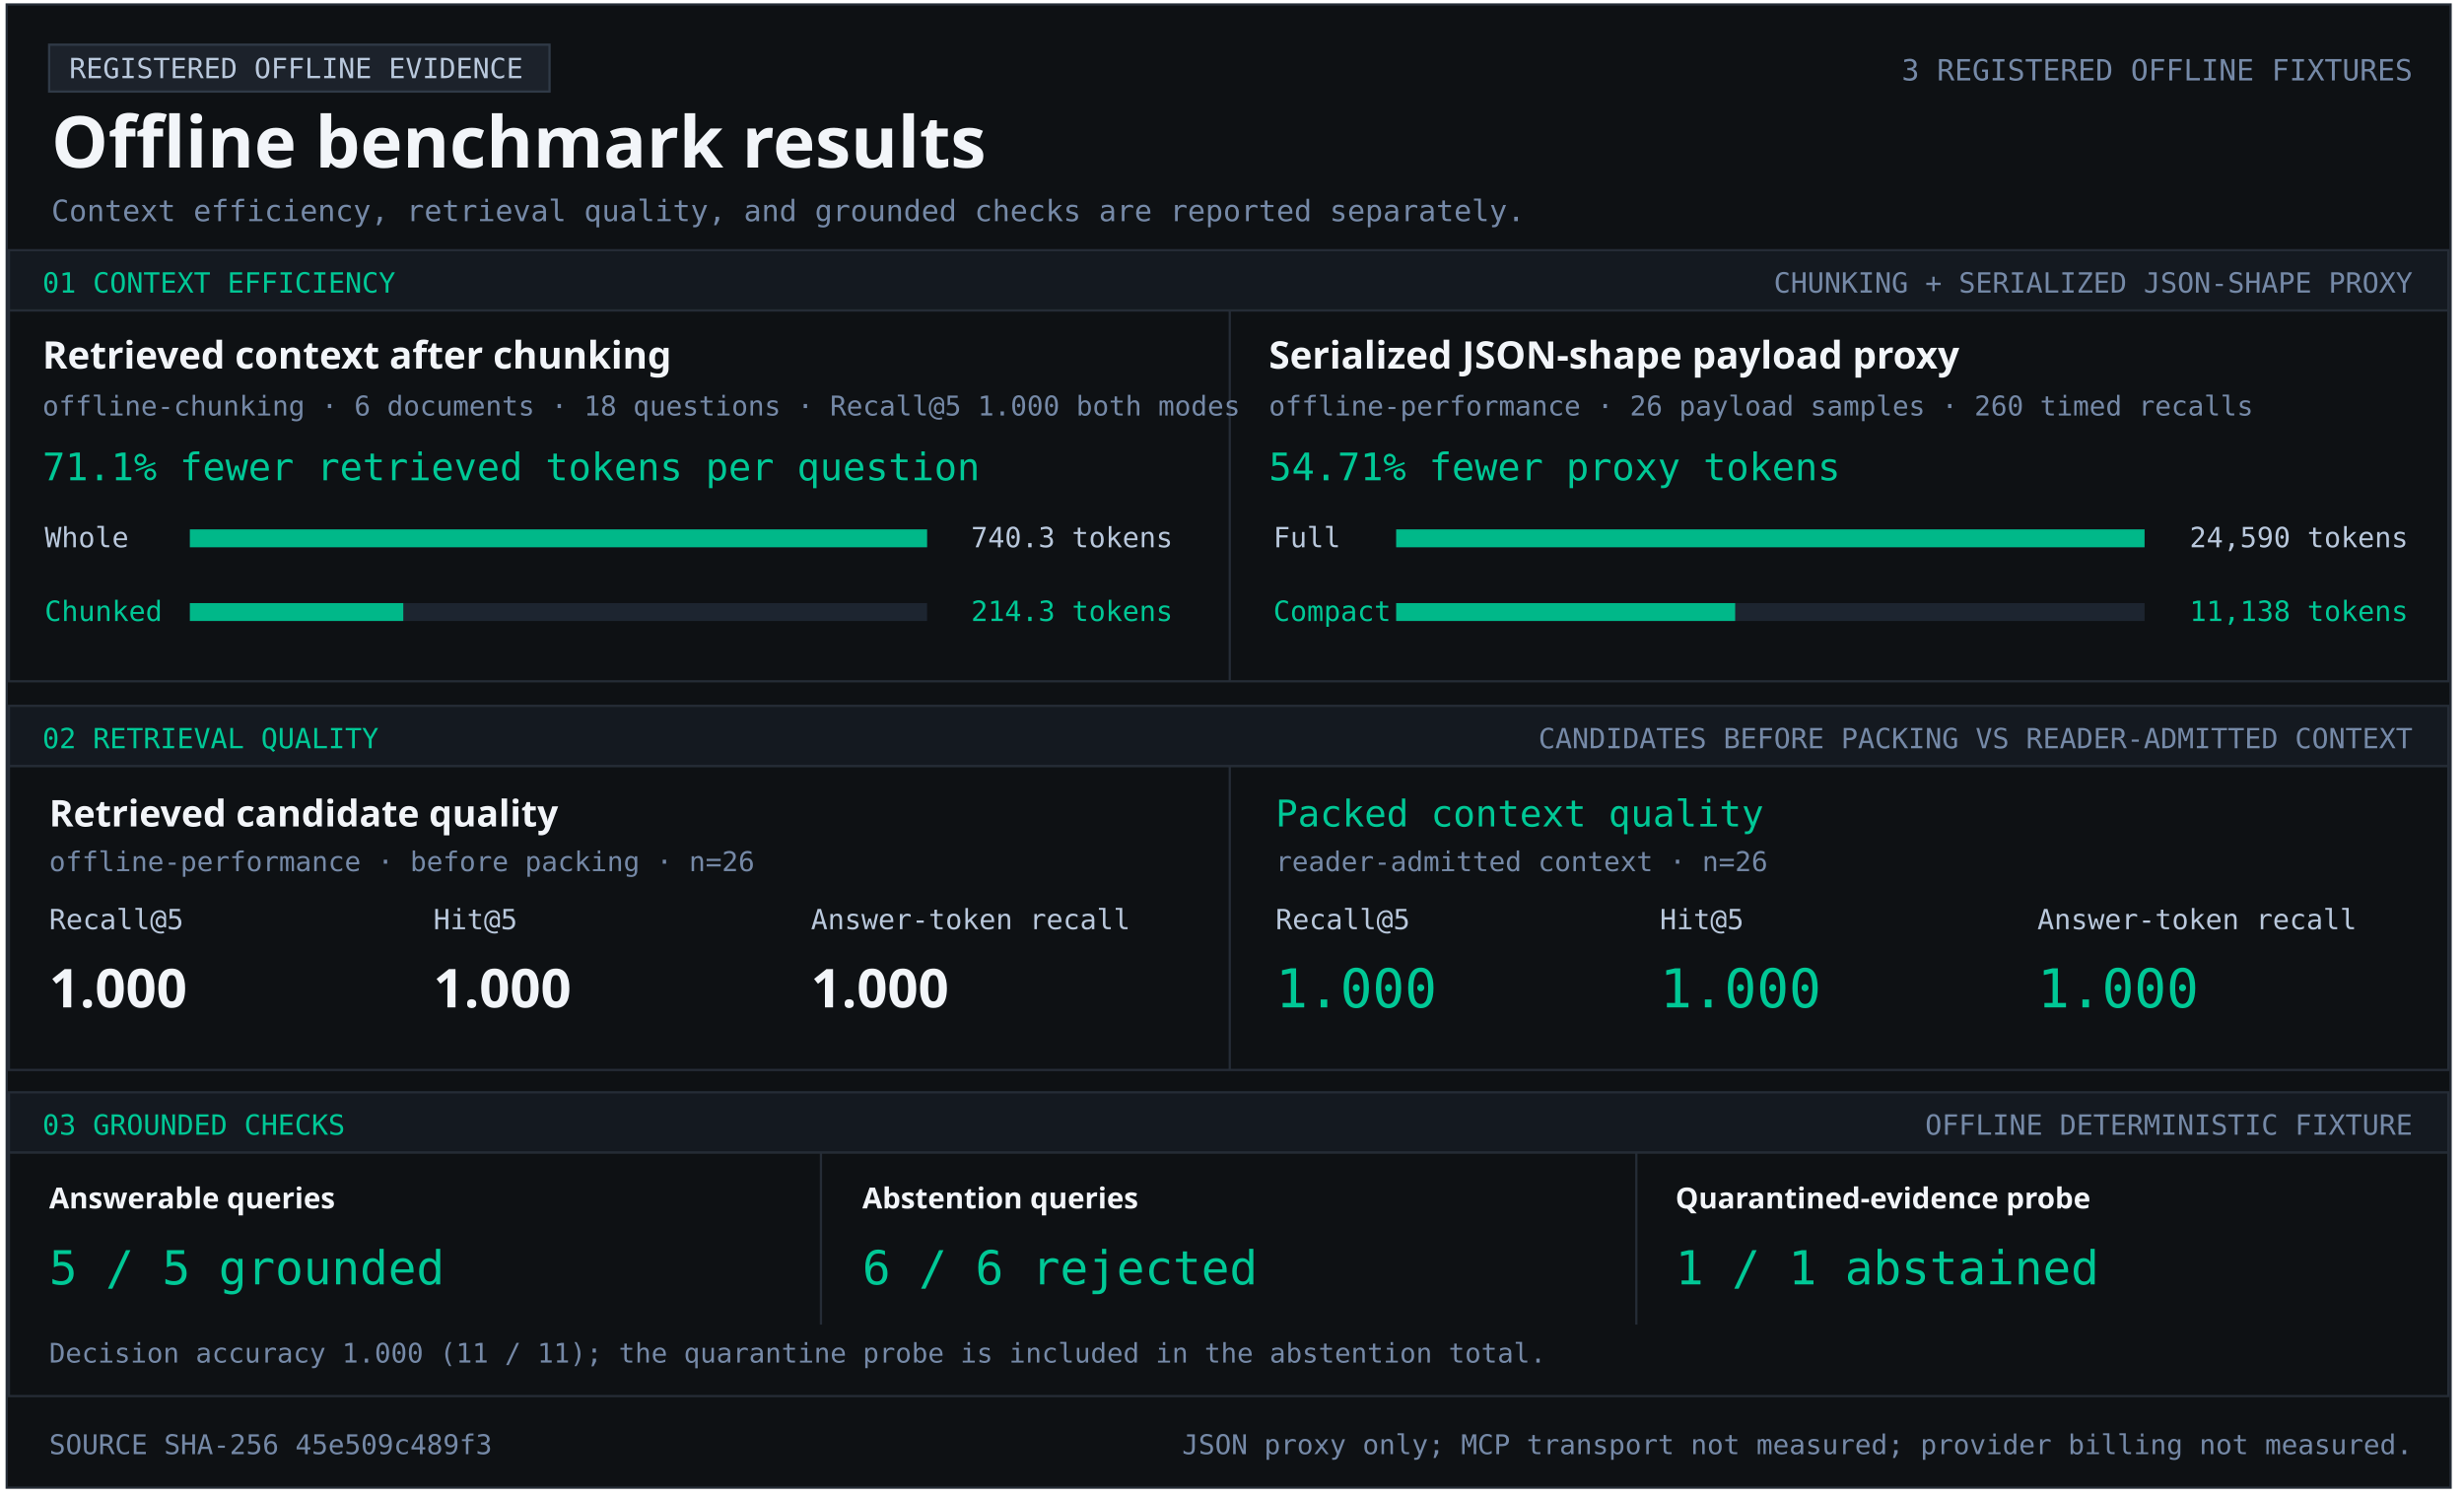
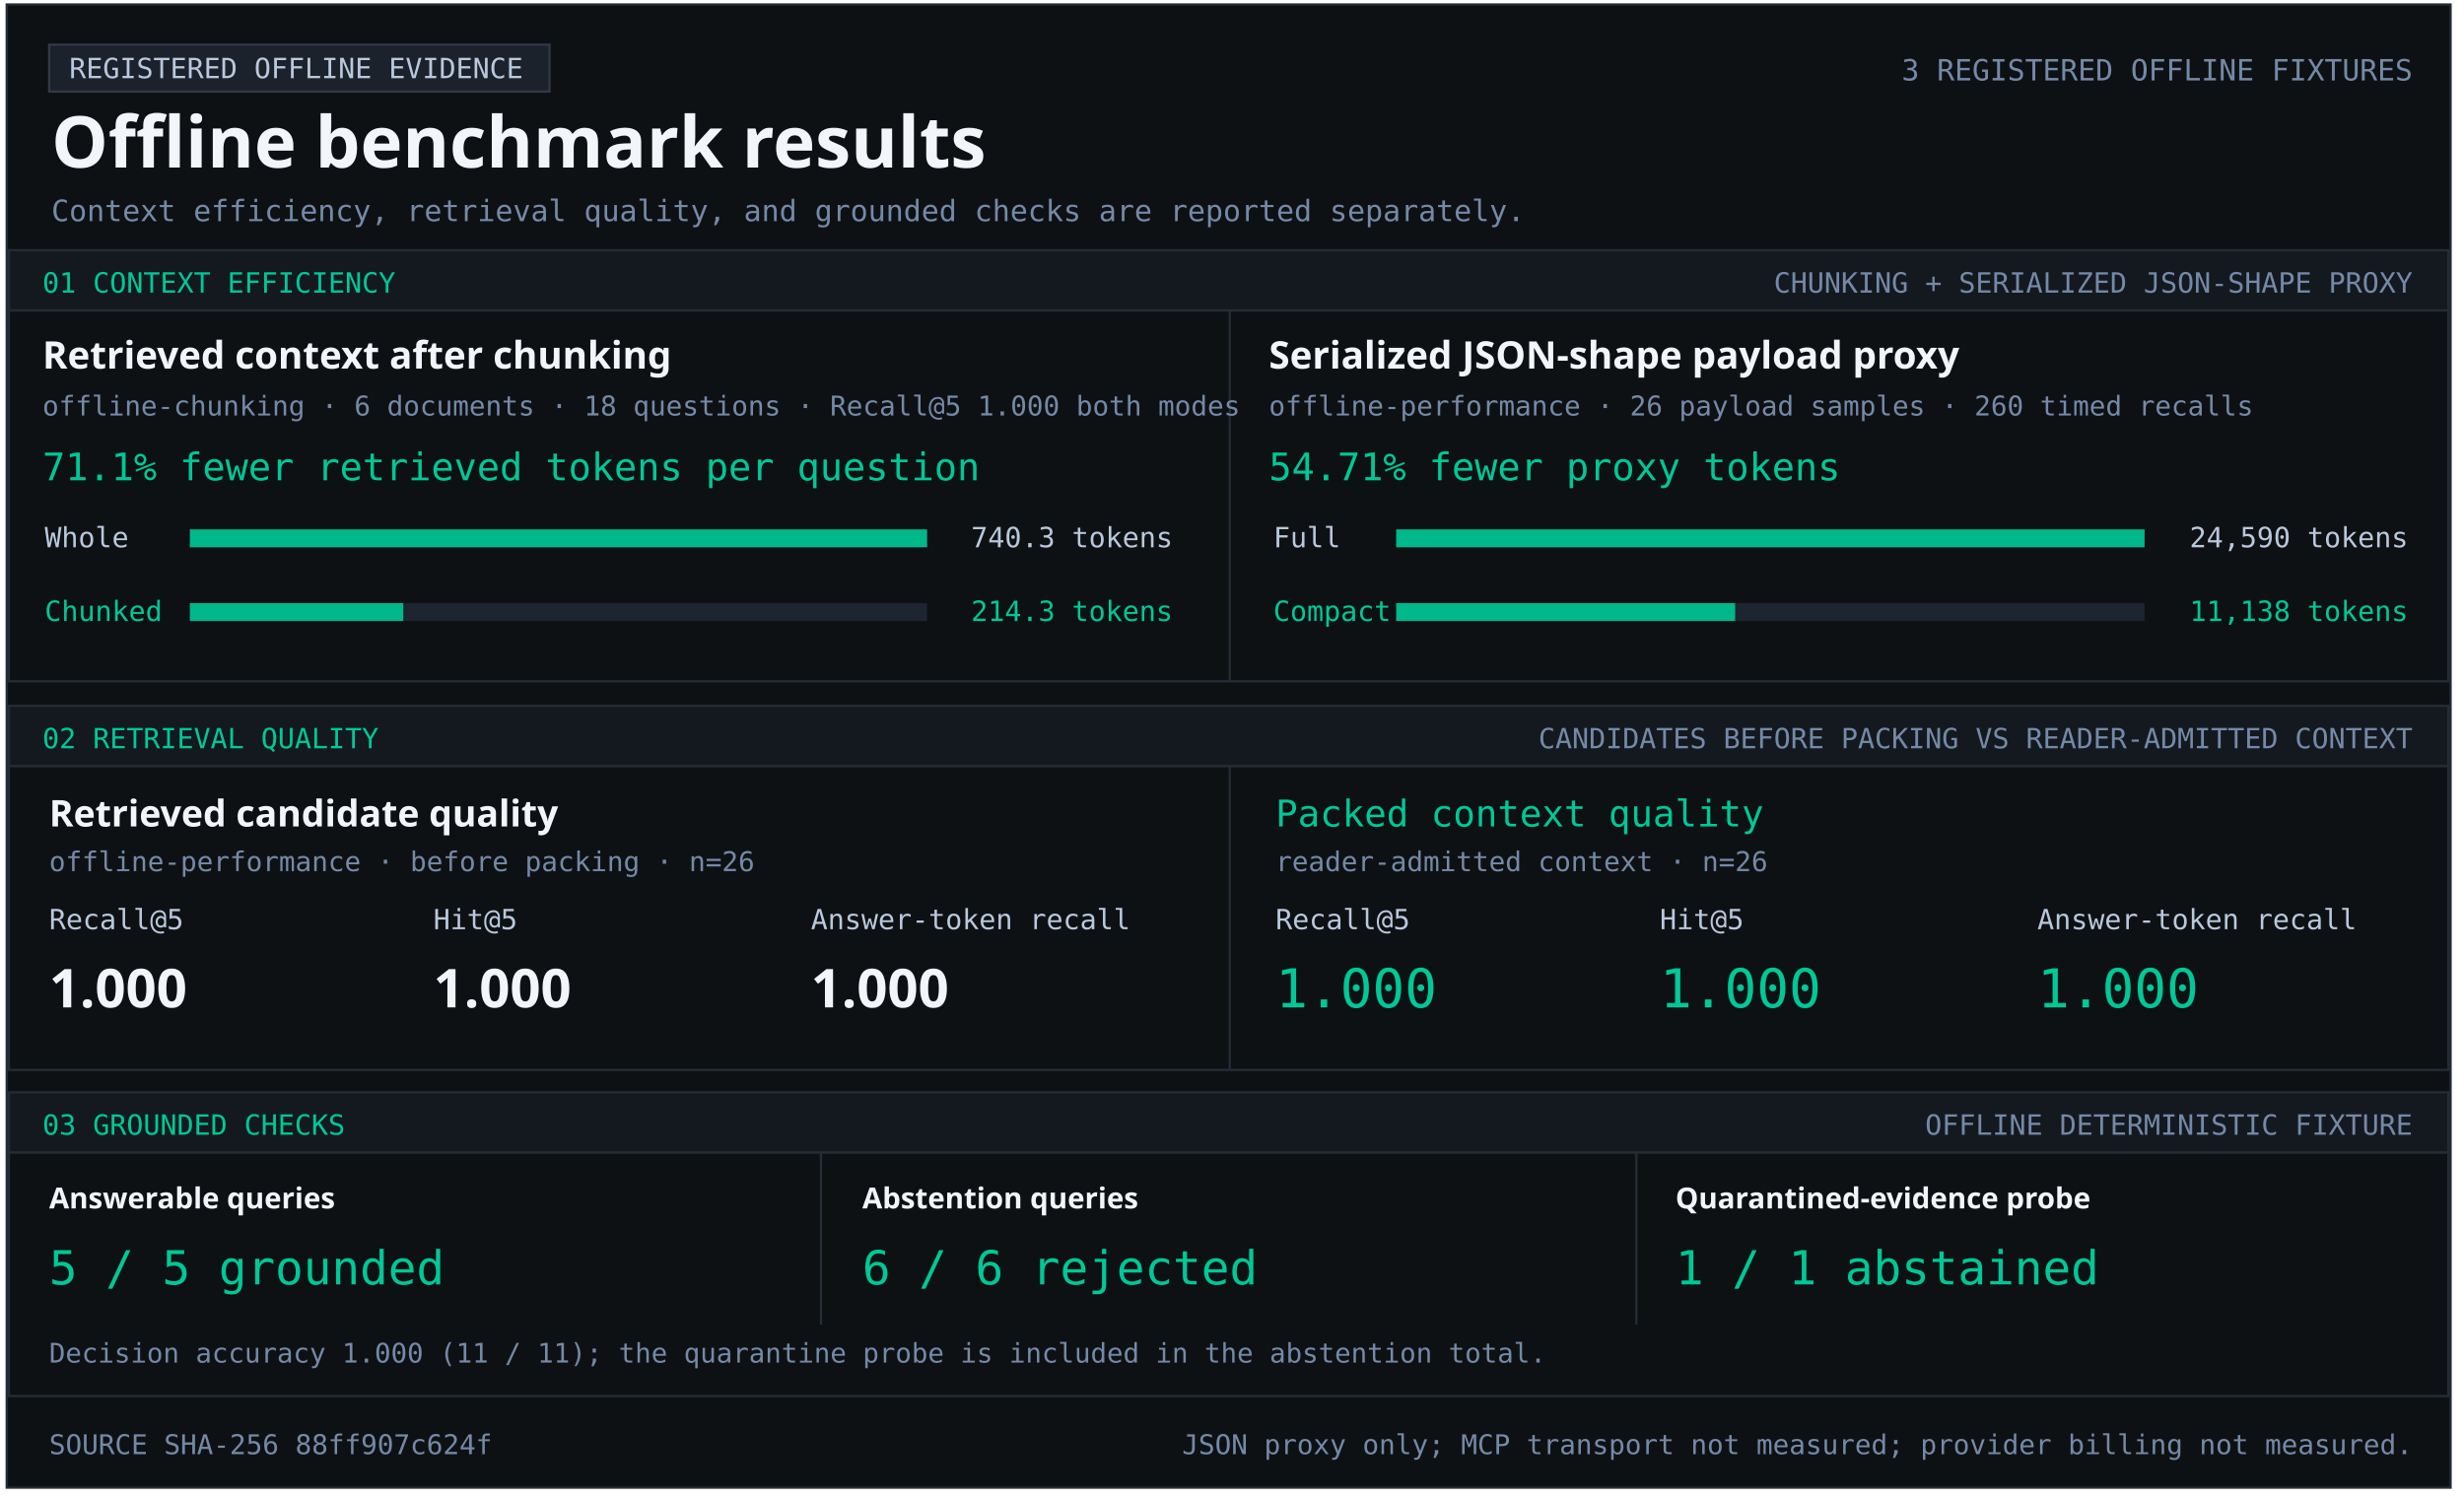
<svg xmlns="http://www.w3.org/2000/svg" width="1103" height="670" viewBox="0 0 1103 670" role="img" aria-labelledby="title desc">
  <style>text{font-family:Consolas,monospace;fill:#b9c8dc} .heading{font-family:Segoe UI,sans-serif;font-weight:700;fill:#f2f5f9} .green{fill:#00c896}.muted{fill:#7589a7}</style>
  <rect x="3" y="2" width="1094" height="664" fill="#0e1114" stroke="#252c36" />
  <rect x="22" y="20" width="224" height="21" fill="#1c222b" stroke="#303a47" />
  <text x="31" y="35" font-size="12.5" text-anchor="start">REGISTERED OFFLINE EVIDENCE</text>
  <text x="23" y="75" font-size="32" class="heading" text-anchor="start">Offline benchmark results</text>
  <text x="1080" y="36" font-size="13.1" class="muted" text-anchor="end">3 REGISTERED OFFLINE FIXTURES</text>
  <text x="23" y="99" font-size="13.2" class="muted" text-anchor="start">Context efficiency, retrieval quality, and grounded checks are reported separately.</text>
  <rect x="4" y="112" width="1092" height="27" fill="#141920" stroke="#252c36" />
  <text x="19" y="131" font-size="12.5" class="green" text-anchor="start">01  CONTEXT EFFICIENCY</text>
  <text x="1080" y="131" font-size="12.5" class="muted" text-anchor="end">CHUNKING + SERIALIZED JSON-SHAPE PROXY</text>
  <rect x="4" y="139" width="1092" height="166" fill="#0e1114" stroke="#252c36" />
  <rect x="550" y="139" width="1" height="166" fill="#252c36" />
  <text x="19" y="165" font-size="17" class="heading" text-anchor="start">Retrieved context after chunking</text>
  <text x="19" y="186" font-size="12.2" class="muted" text-anchor="start">offline-chunking · 6 documents · 18 questions · Recall@5 1.000 both modes</text>
  <text x="19" y="215" font-size="17" class="green" text-anchor="start">71.1% fewer retrieved tokens per question</text>
  <text x="20" y="245" font-size="12.5" text-anchor="start">Whole</text>
  <rect x="85" y="237" width="330" height="8" fill="#1d2530" />
  <rect x="85" y="237" width="330.00" height="8" fill="#00b889" />
  <text x="525" y="245" font-size="12.5" text-anchor="end">740.3 tokens</text>
  <text x="20" y="278" font-size="12.5" class="green" text-anchor="start">Chunked</text>
  <rect x="85" y="270" width="330" height="8" fill="#1d2530" />
  <rect x="85" y="270" width="95.53" height="8" fill="#00b889" />
  <text x="525" y="278" font-size="12.5" class="green" text-anchor="end">214.3 tokens</text>
  <text x="568" y="165" font-size="17" class="heading" text-anchor="start">Serialized JSON-shape payload proxy</text>
  <text x="568" y="186" font-size="12.2" class="muted" text-anchor="start">offline-performance · 26 payload samples · 260 timed recalls</text>
  <text x="568" y="215" font-size="17" class="green" text-anchor="start">54.71% fewer proxy tokens</text>
  <text x="570" y="245" font-size="12.5" text-anchor="start">Full</text>
  <rect x="625" y="237" width="335" height="8" fill="#1d2530" />
  <rect x="625" y="237" width="335.00" height="8" fill="#00b889" />
  <text x="1078" y="245" font-size="12.5" text-anchor="end">24,590 tokens</text>
  <text x="570" y="278" font-size="12.5" class="green" text-anchor="start">Compact</text>
  <rect x="625" y="270" width="335" height="8" fill="#1d2530" />
  <rect x="625" y="270" width="151.74" height="8" fill="#00b889" />
  <text x="1078" y="278" font-size="12.5" class="green" text-anchor="end">11,138 tokens</text>
  <rect x="4" y="316" width="1092" height="27" fill="#141920" stroke="#252c36" />
  <text x="19" y="335" font-size="12.5" class="green" text-anchor="start">02  RETRIEVAL QUALITY</text>
  <text x="1080" y="335" font-size="12.5" class="muted" text-anchor="end">CANDIDATES BEFORE PACKING VS READER-ADMITTED CONTEXT</text>
  <rect x="4" y="343" width="1092" height="136" fill="#0e1114" stroke="#252c36" />
  <rect x="550" y="343" width="1" height="136" fill="#252c36" />
  <text x="22" y="370" font-size="16.5" class="heading" text-anchor="start">Retrieved candidate quality</text>
  <text x="22" y="390" font-size="12.2" class="muted" text-anchor="start">offline-performance · before packing · n=26</text>
  <text x="22" y="416" font-size="12.5" text-anchor="start">Recall@5</text>
  <text x="194" y="416" font-size="12.5" text-anchor="start">Hit@5</text>
  <text x="363" y="416" font-size="12.5" text-anchor="start">Answer-token recall</text>
  <text x="22" y="451" font-size="24" class="heading" text-anchor="start">1.000</text>
  <text x="194" y="451" font-size="24" class="heading" text-anchor="start">1.000</text>
  <text x="363" y="451" font-size="24" class="heading" text-anchor="start">1.000</text>
  <text x="571" y="370" font-size="16.5" class="green" text-anchor="start">Packed context quality</text>
  <text x="571" y="390" font-size="12.2" class="muted" text-anchor="start">reader-admitted context · n=26</text>
  <text x="571" y="416" font-size="12.5" text-anchor="start">Recall@5</text>
  <text x="743" y="416" font-size="12.5" text-anchor="start">Hit@5</text>
  <text x="912" y="416" font-size="12.5" text-anchor="start">Answer-token recall</text>
  <text x="571" y="451" font-size="24" class="green" text-anchor="start">1.000</text>
  <text x="743" y="451" font-size="24" class="green" text-anchor="start">1.000</text>
  <text x="912" y="451" font-size="24" class="green" text-anchor="start">1.000</text>
  <rect x="4" y="489" width="1092" height="27" fill="#141920" stroke="#252c36" />
  <text x="19" y="508" font-size="12.5" class="green" text-anchor="start">03  GROUNDED CHECKS</text>
  <text x="1080" y="508" font-size="12.5" class="muted" text-anchor="end">OFFLINE DETERMINISTIC FIXTURE</text>
  <rect x="4" y="516" width="1092" height="109" fill="#0e1114" stroke="#252c36" />
  <rect x="367" y="516" width="1" height="77" fill="#252c36" />
  <rect x="732" y="516" width="1" height="77" fill="#252c36" />
  <text x="22" y="541" font-size="13" class="heading" text-anchor="start">Answerable queries</text>
  <text x="22" y="575" font-size="21" class="green" text-anchor="start">5 / 5 grounded</text>
  <text x="386" y="541" font-size="13" class="heading" text-anchor="start">Abstention queries</text>
  <text x="386" y="575" font-size="21" class="green" text-anchor="start">6 / 6 rejected</text>
  <text x="750" y="541" font-size="13" class="heading" text-anchor="start">Quarantined-evidence probe</text>
  <text x="750" y="575" font-size="21" class="green" text-anchor="start">1 / 1 abstained</text>
  <text x="22" y="610" font-size="12.1" class="muted" text-anchor="start">Decision accuracy 1.000 (11 / 11); the quarantine probe is included in the abstention total.</text>
-   <text x="22" y="651" font-size="12.2" class="muted" text-anchor="start">SOURCE SHA-256  45e509c489f3</text>
+   <text x="22" y="651" font-size="12.2" class="muted" text-anchor="start">SOURCE SHA-256  88ff907c624f</text>
  <text x="1080" y="651" font-size="12.2" class="muted" text-anchor="end">JSON proxy only; MCP transport not measured; provider billing not measured.</text>
</svg>
